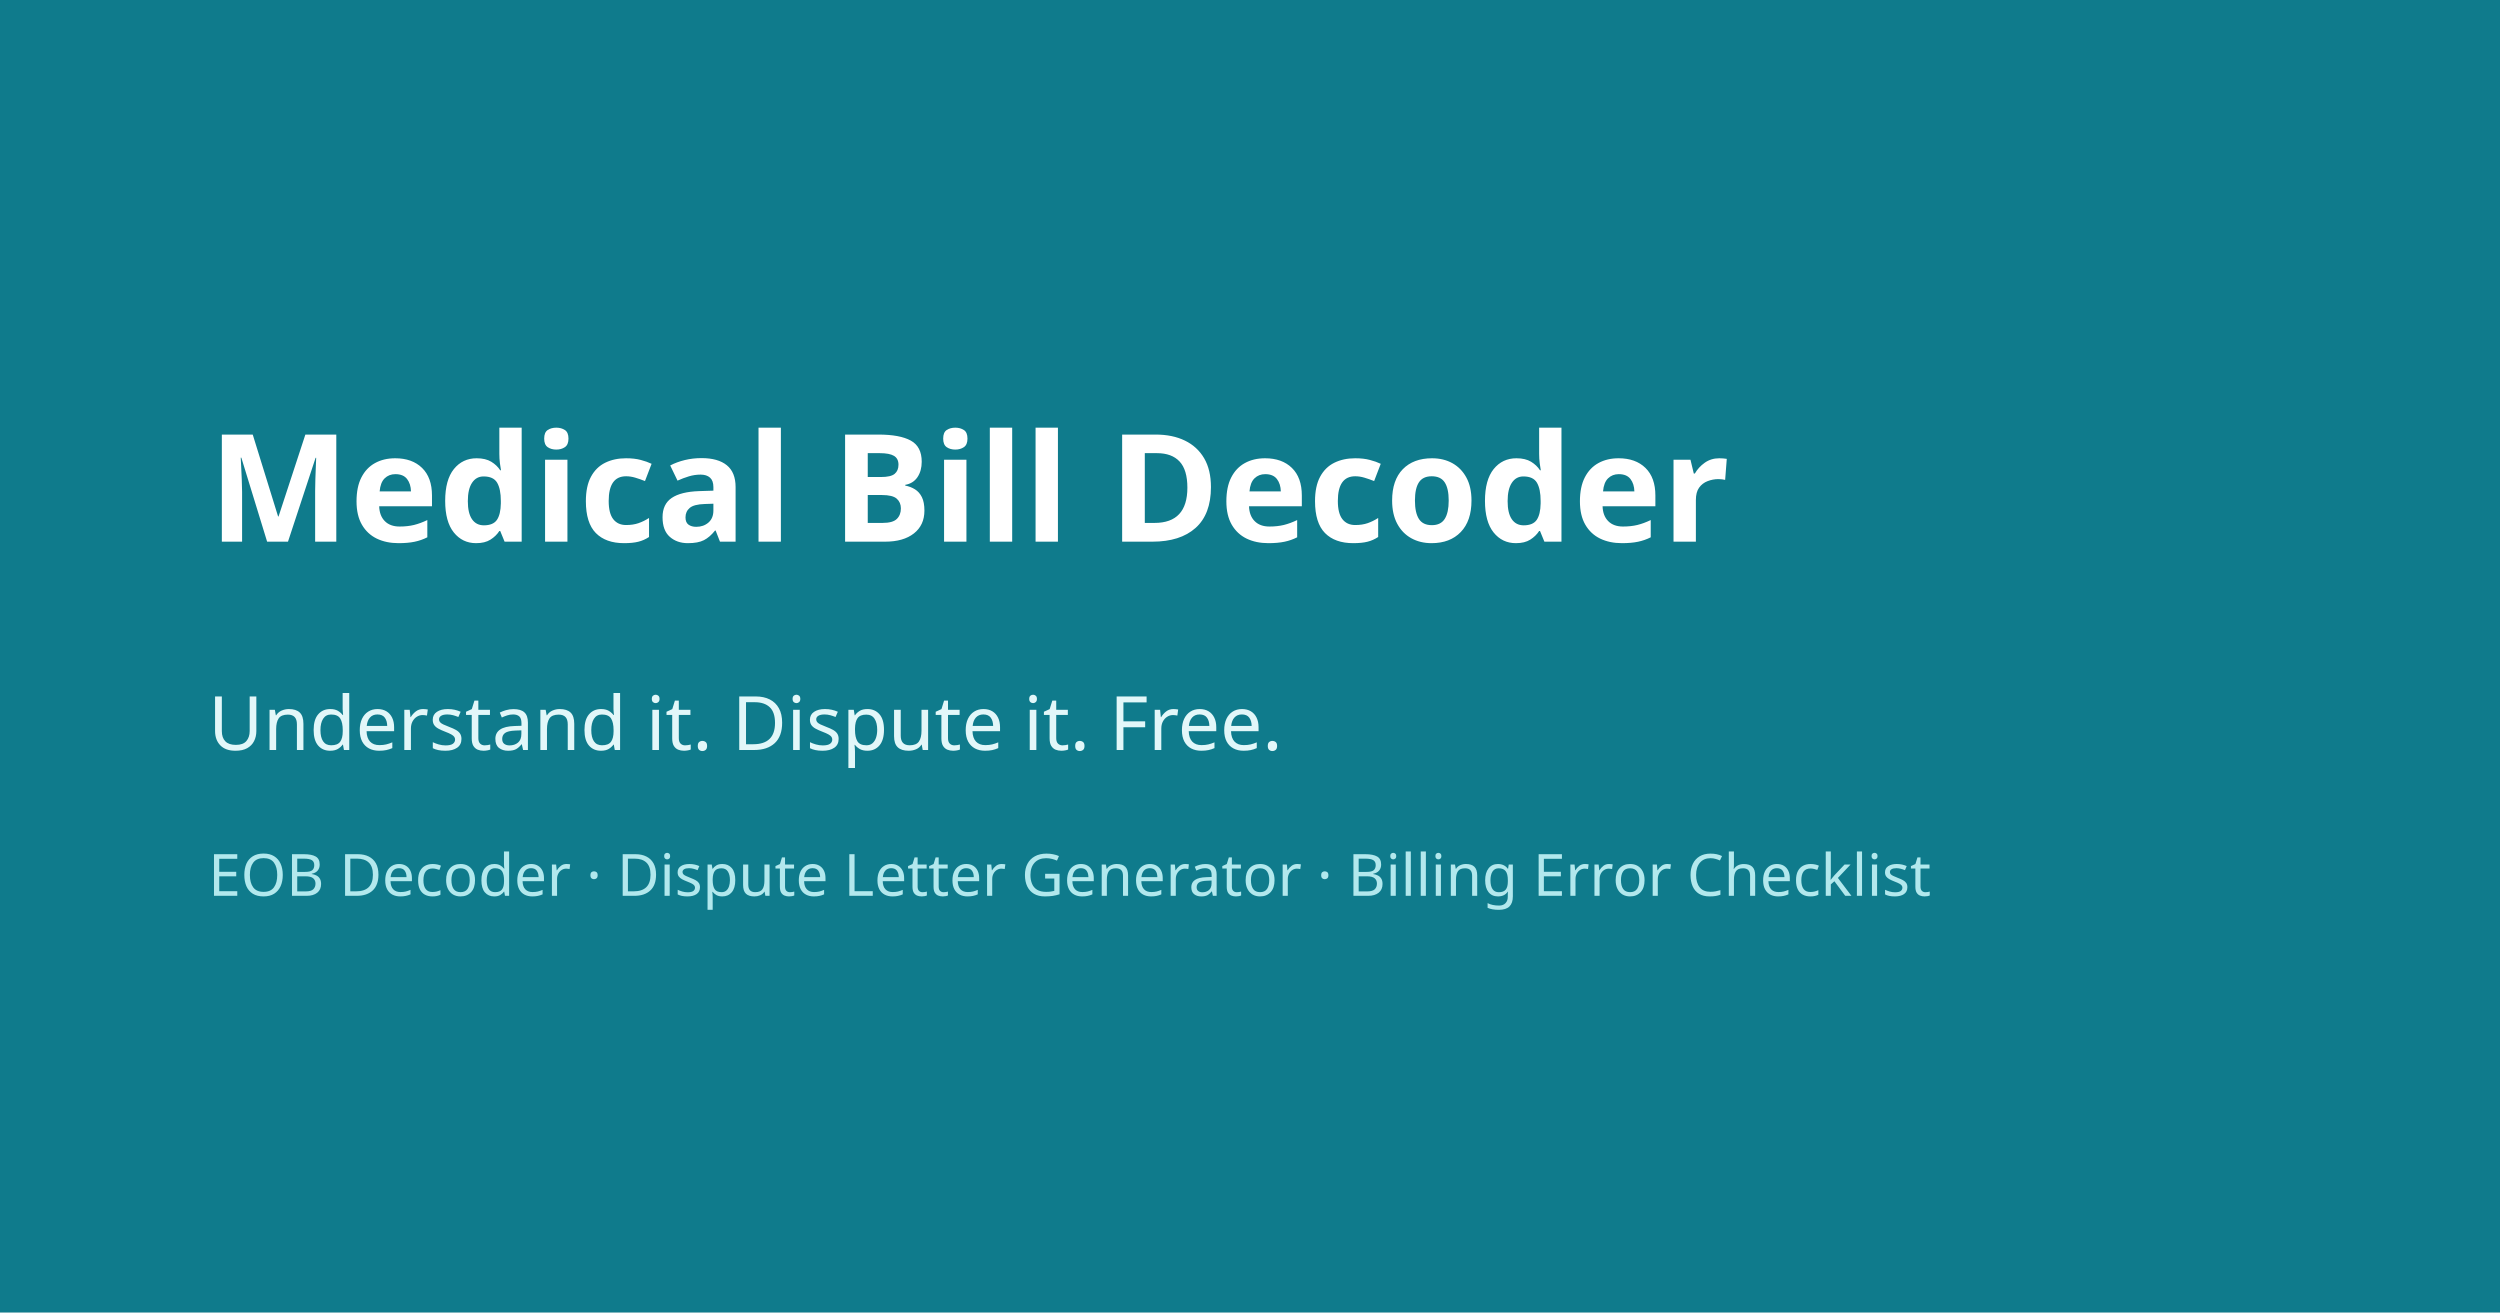
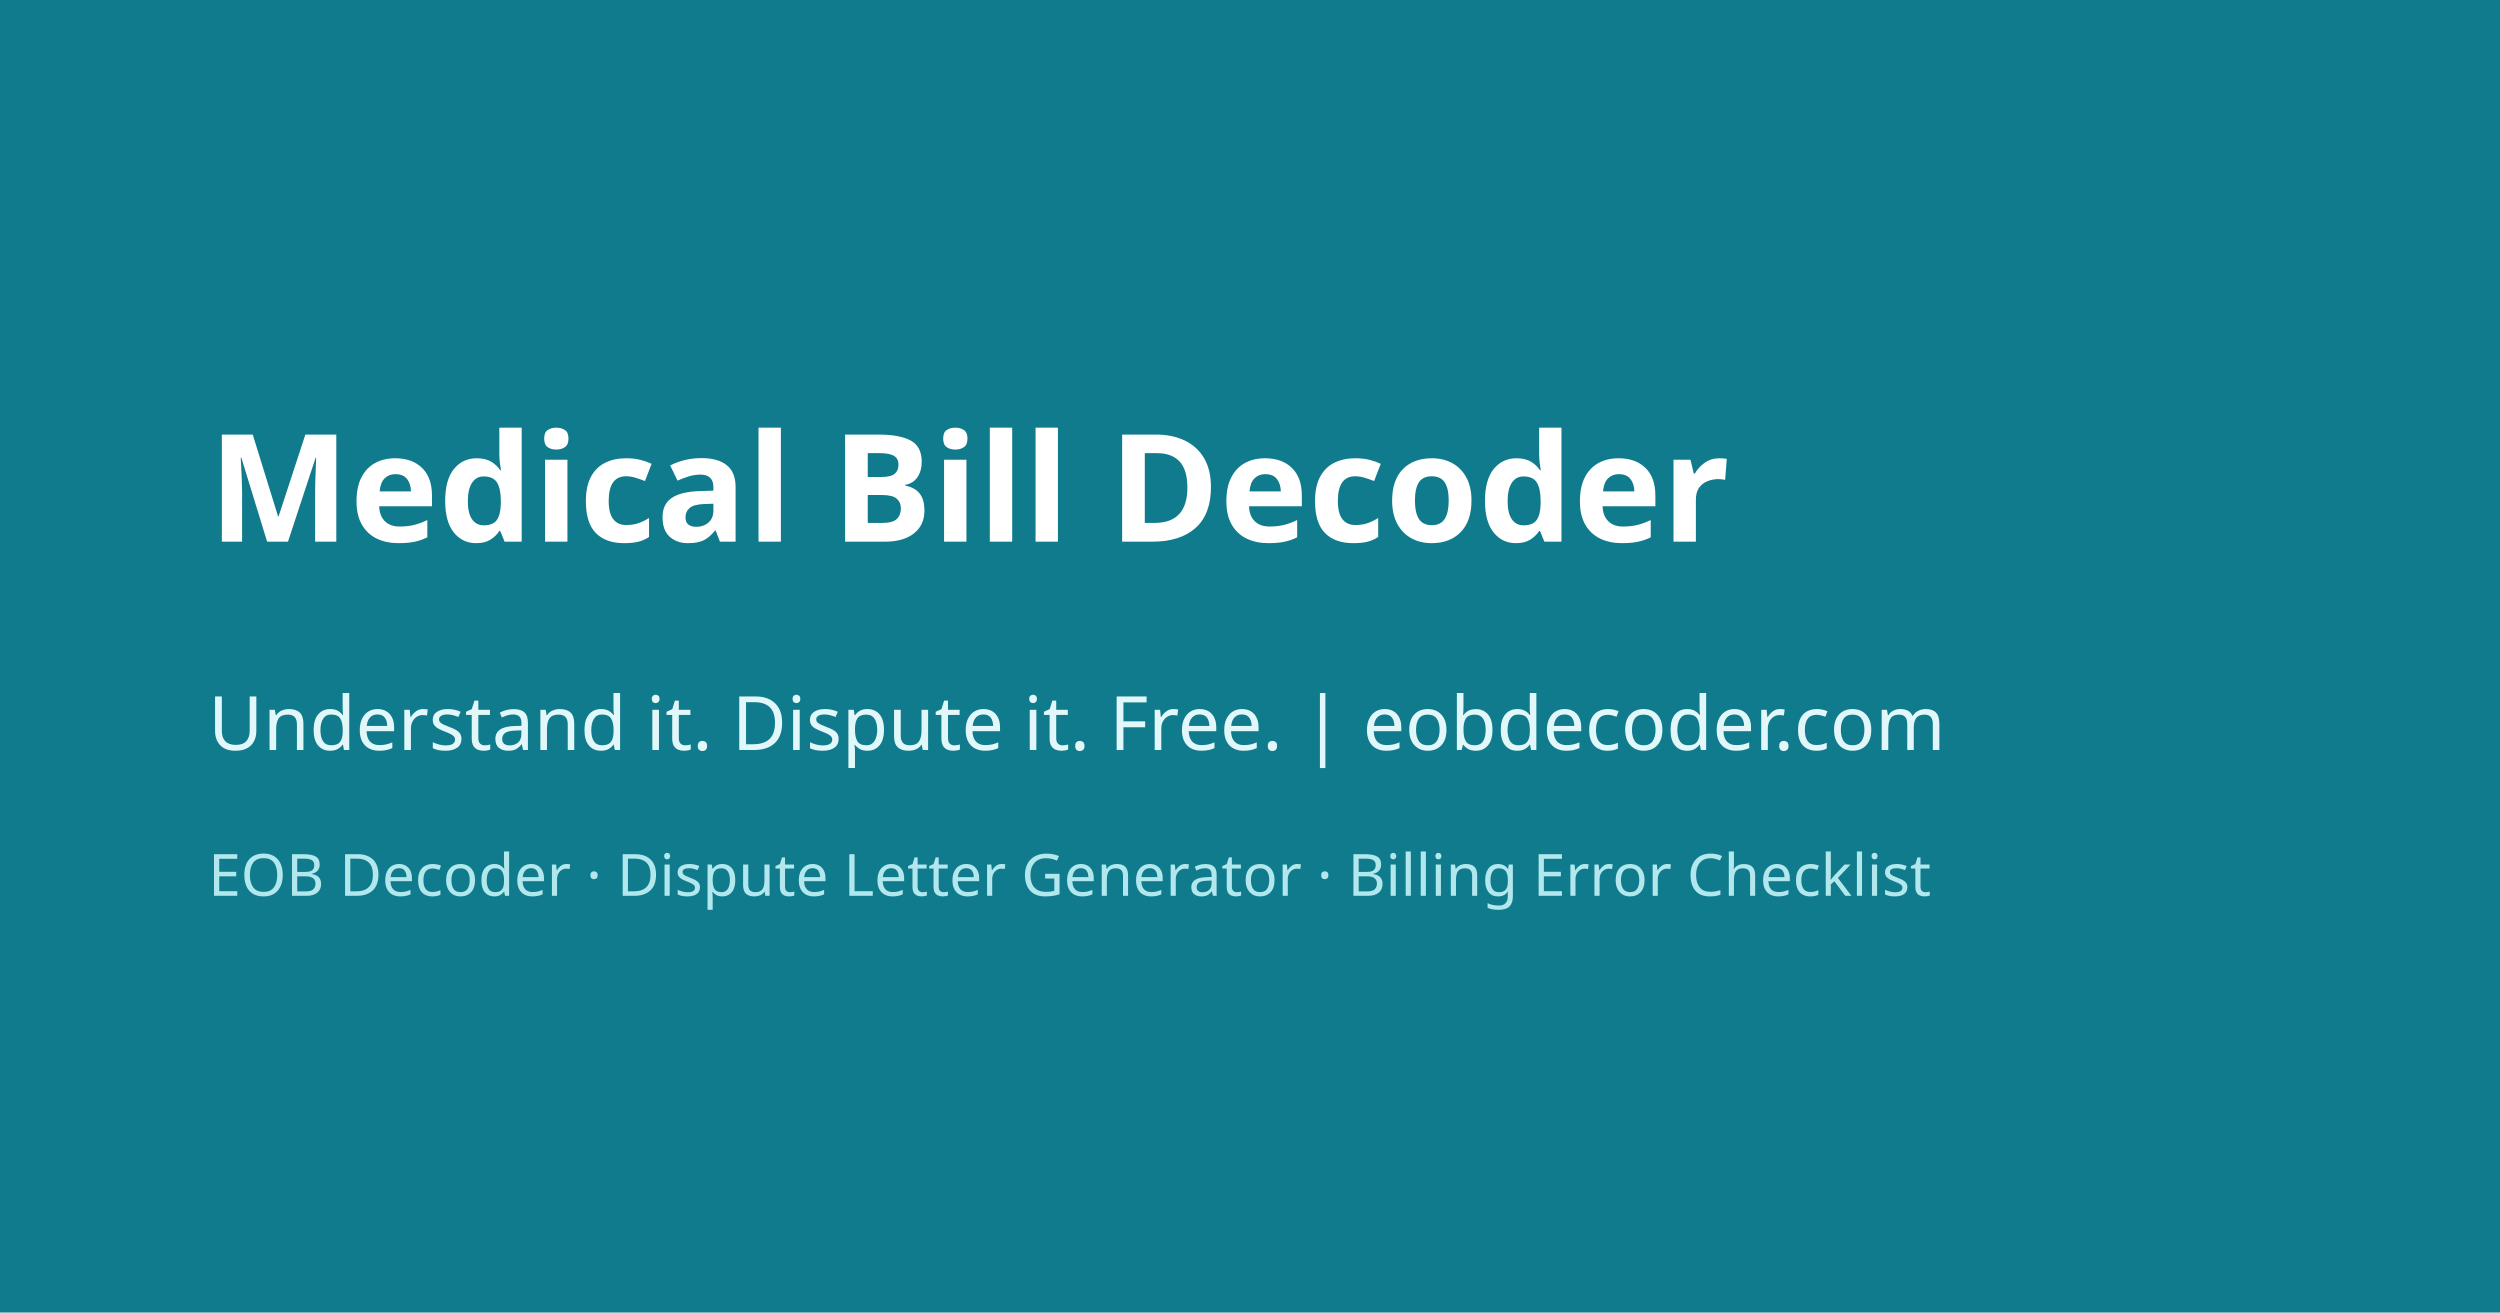
<svg xmlns="http://www.w3.org/2000/svg" width="1200" height="630" viewBox="0 0 1200 630">
  <rect width="1200" height="630" fill="#0F7B8C" />
  <text x="100" y="260" font-family="system-ui, sans-serif" font-size="72" font-weight="700" fill="white">Medical Bill Decoder</text>
-   <text x="100" y="360" font-family="system-ui, sans-serif" font-size="36" fill="#e2f7f9">Understand it. Dispute it. Free.</text>
+   <text x="100" y="360" font-family="system-ui, sans-serif" font-size="36" fill="#e2f7f9">Understand it. Dispute it. Free. | eobdecoder.com</text>
  <text x="100" y="430" font-family="system-ui, sans-serif" font-size="28" fill="#b2e8ed">EOB Decoder · Dispute Letter Generator · Billing Error Checklist</text>
</svg>
